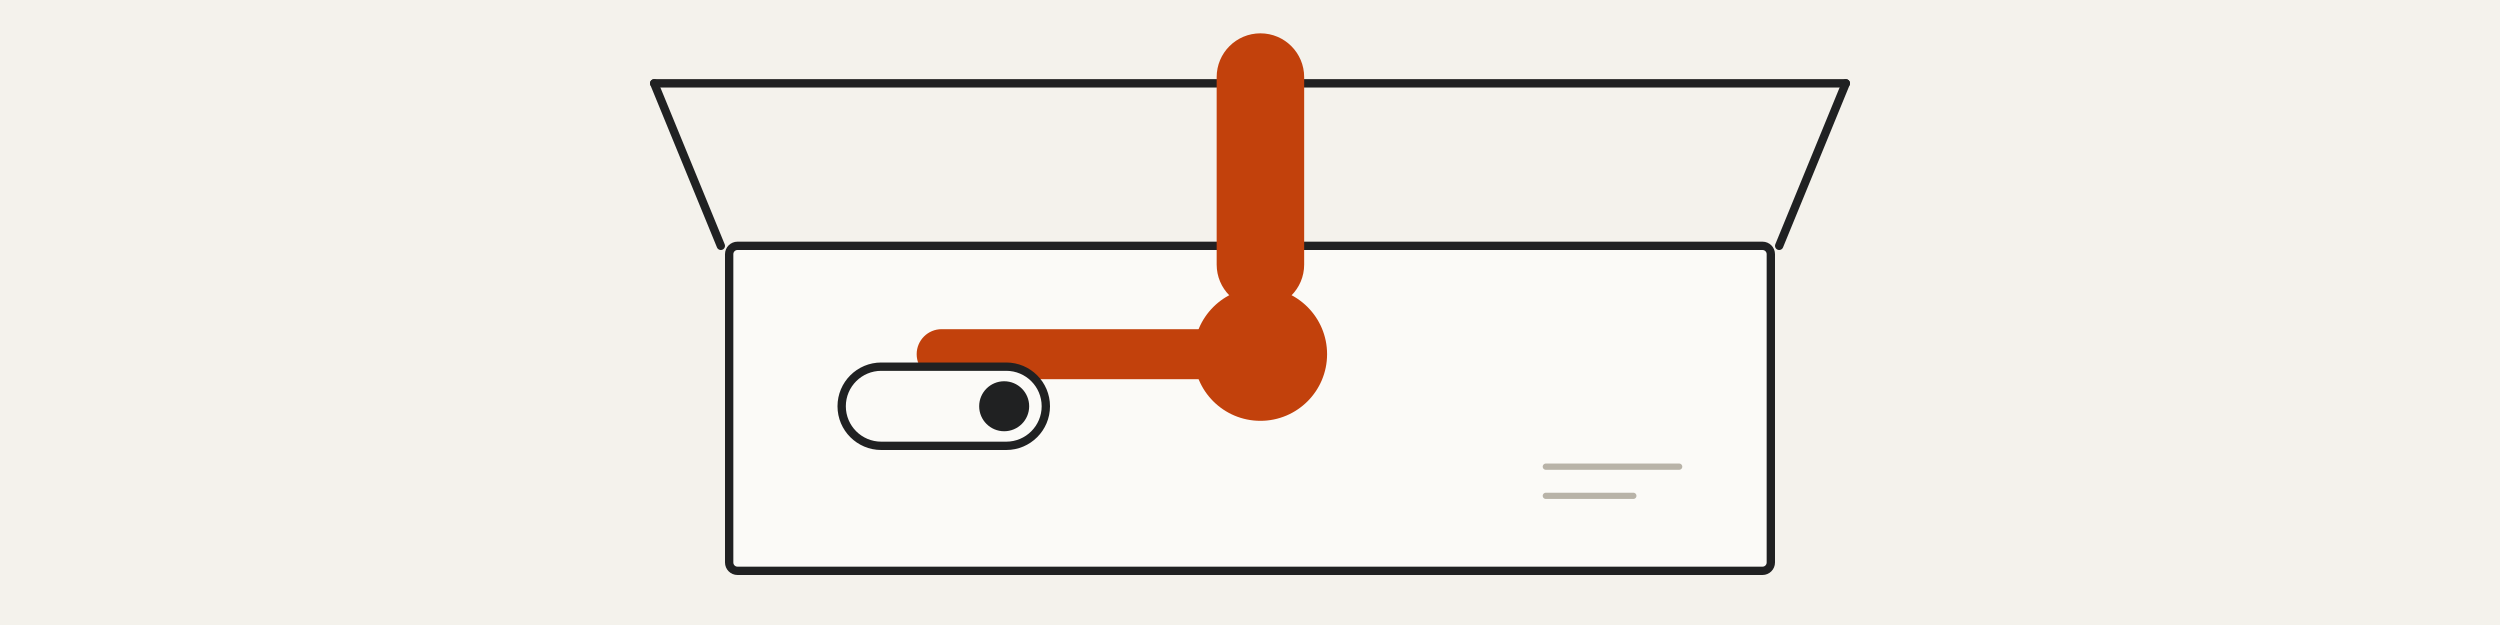
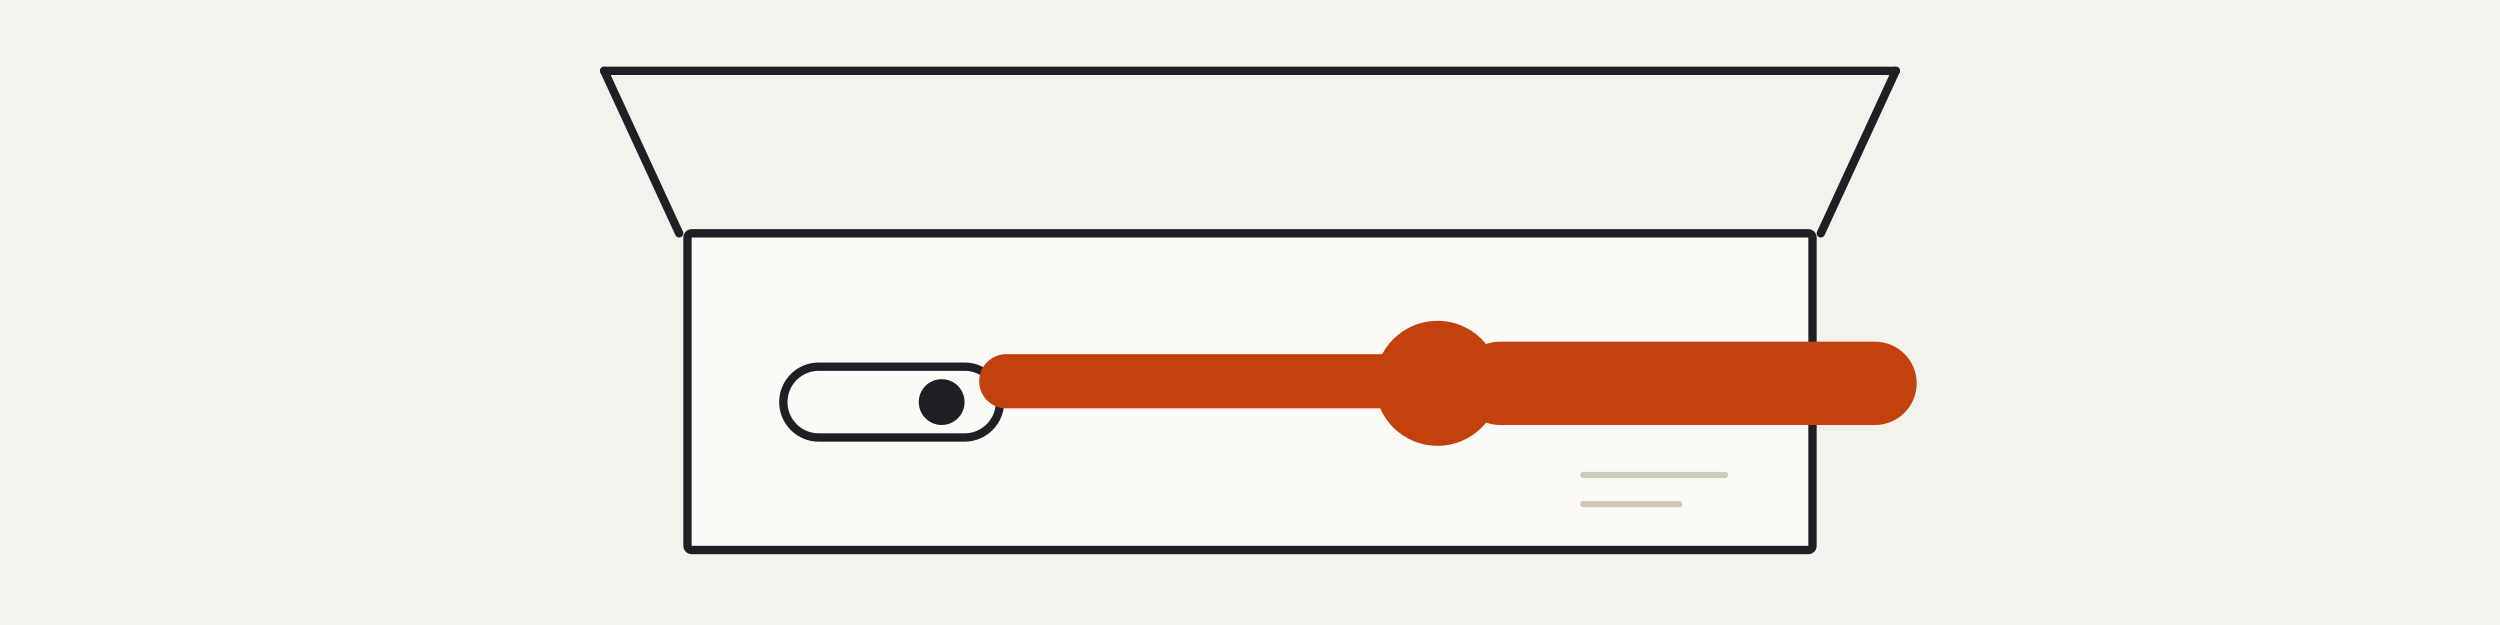
<svg xmlns="http://www.w3.org/2000/svg" viewBox="0 0 1200 300" width="1200" height="300" role="img" aria-labelledby="heroTitle heroDesc">
-   <rect width="1200" height="300" fill="#f4f2ec" />
-   <rect x="350" y="118" width="500" height="156" rx="4" fill="#fbfaf7" stroke="#202122" stroke-width="4" />
-   <g stroke="#202122" stroke-width="4" stroke-linecap="round" stroke-linejoin="round" fill="none">
-     <line x1="346" y1="118" x2="314" y2="40" />
-     <line x1="854" y1="118" x2="886" y2="40" />
-     <line x1="314" y1="40" x2="886" y2="40" />
+   <rect width="1200" height="300" fill="#F4F2EC" />
+   <rect x="330" y="112" width="540" height="152" rx="2" fill="#FBFAF7" stroke="#1F2023" stroke-width="4" />
+   <g stroke="#1F2023" stroke-width="4" stroke-linecap="round" stroke-linejoin="round" fill="none">
+     <line x1="326" y1="112" x2="290" y2="34" />
+     <line x1="874" y1="112" x2="910" y2="34" />
+     <line x1="290" y1="34" x2="910" y2="34" />
  </g>
-   <g fill="#c2410c">
-     <rect x="584" y="16" width="42" height="132" rx="21" />
-     <circle cx="605" cy="170" r="32" />
-     <rect x="440" y="158" width="176" height="24" rx="12" />
+   <rect x="376" y="176" width="104" height="34" rx="17" fill="#FBFAF7" stroke="#1F2023" stroke-width="4" />
+   <circle cx="452" cy="193" r="11" fill="#1F2023" />
+   <g fill="#C2410C">
+     <rect x="700" y="164" width="220" height="40" rx="20" />
+     <circle cx="690" cy="184" r="30" />
+     <rect x="470" y="170" width="230" height="26" rx="13" />
  </g>
-   <rect x="404" y="176" width="98" height="38" rx="19" fill="#fbfaf7" stroke="#202122" stroke-width="4" />
-   <circle cx="482" cy="195" r="12" fill="#202122" />
-   <g stroke="#b8b3a8" stroke-width="3" stroke-linecap="round">
-     <line x1="742" y1="224" x2="806" y2="224" />
-     <line x1="742" y1="238" x2="784" y2="238" />
+   <g stroke="#CFC9BC" stroke-width="3" stroke-linecap="round">
+     <line x1="760" y1="228" x2="828" y2="228" />
+     <line x1="760" y1="242" x2="806" y2="242" />
  </g>
</svg>
